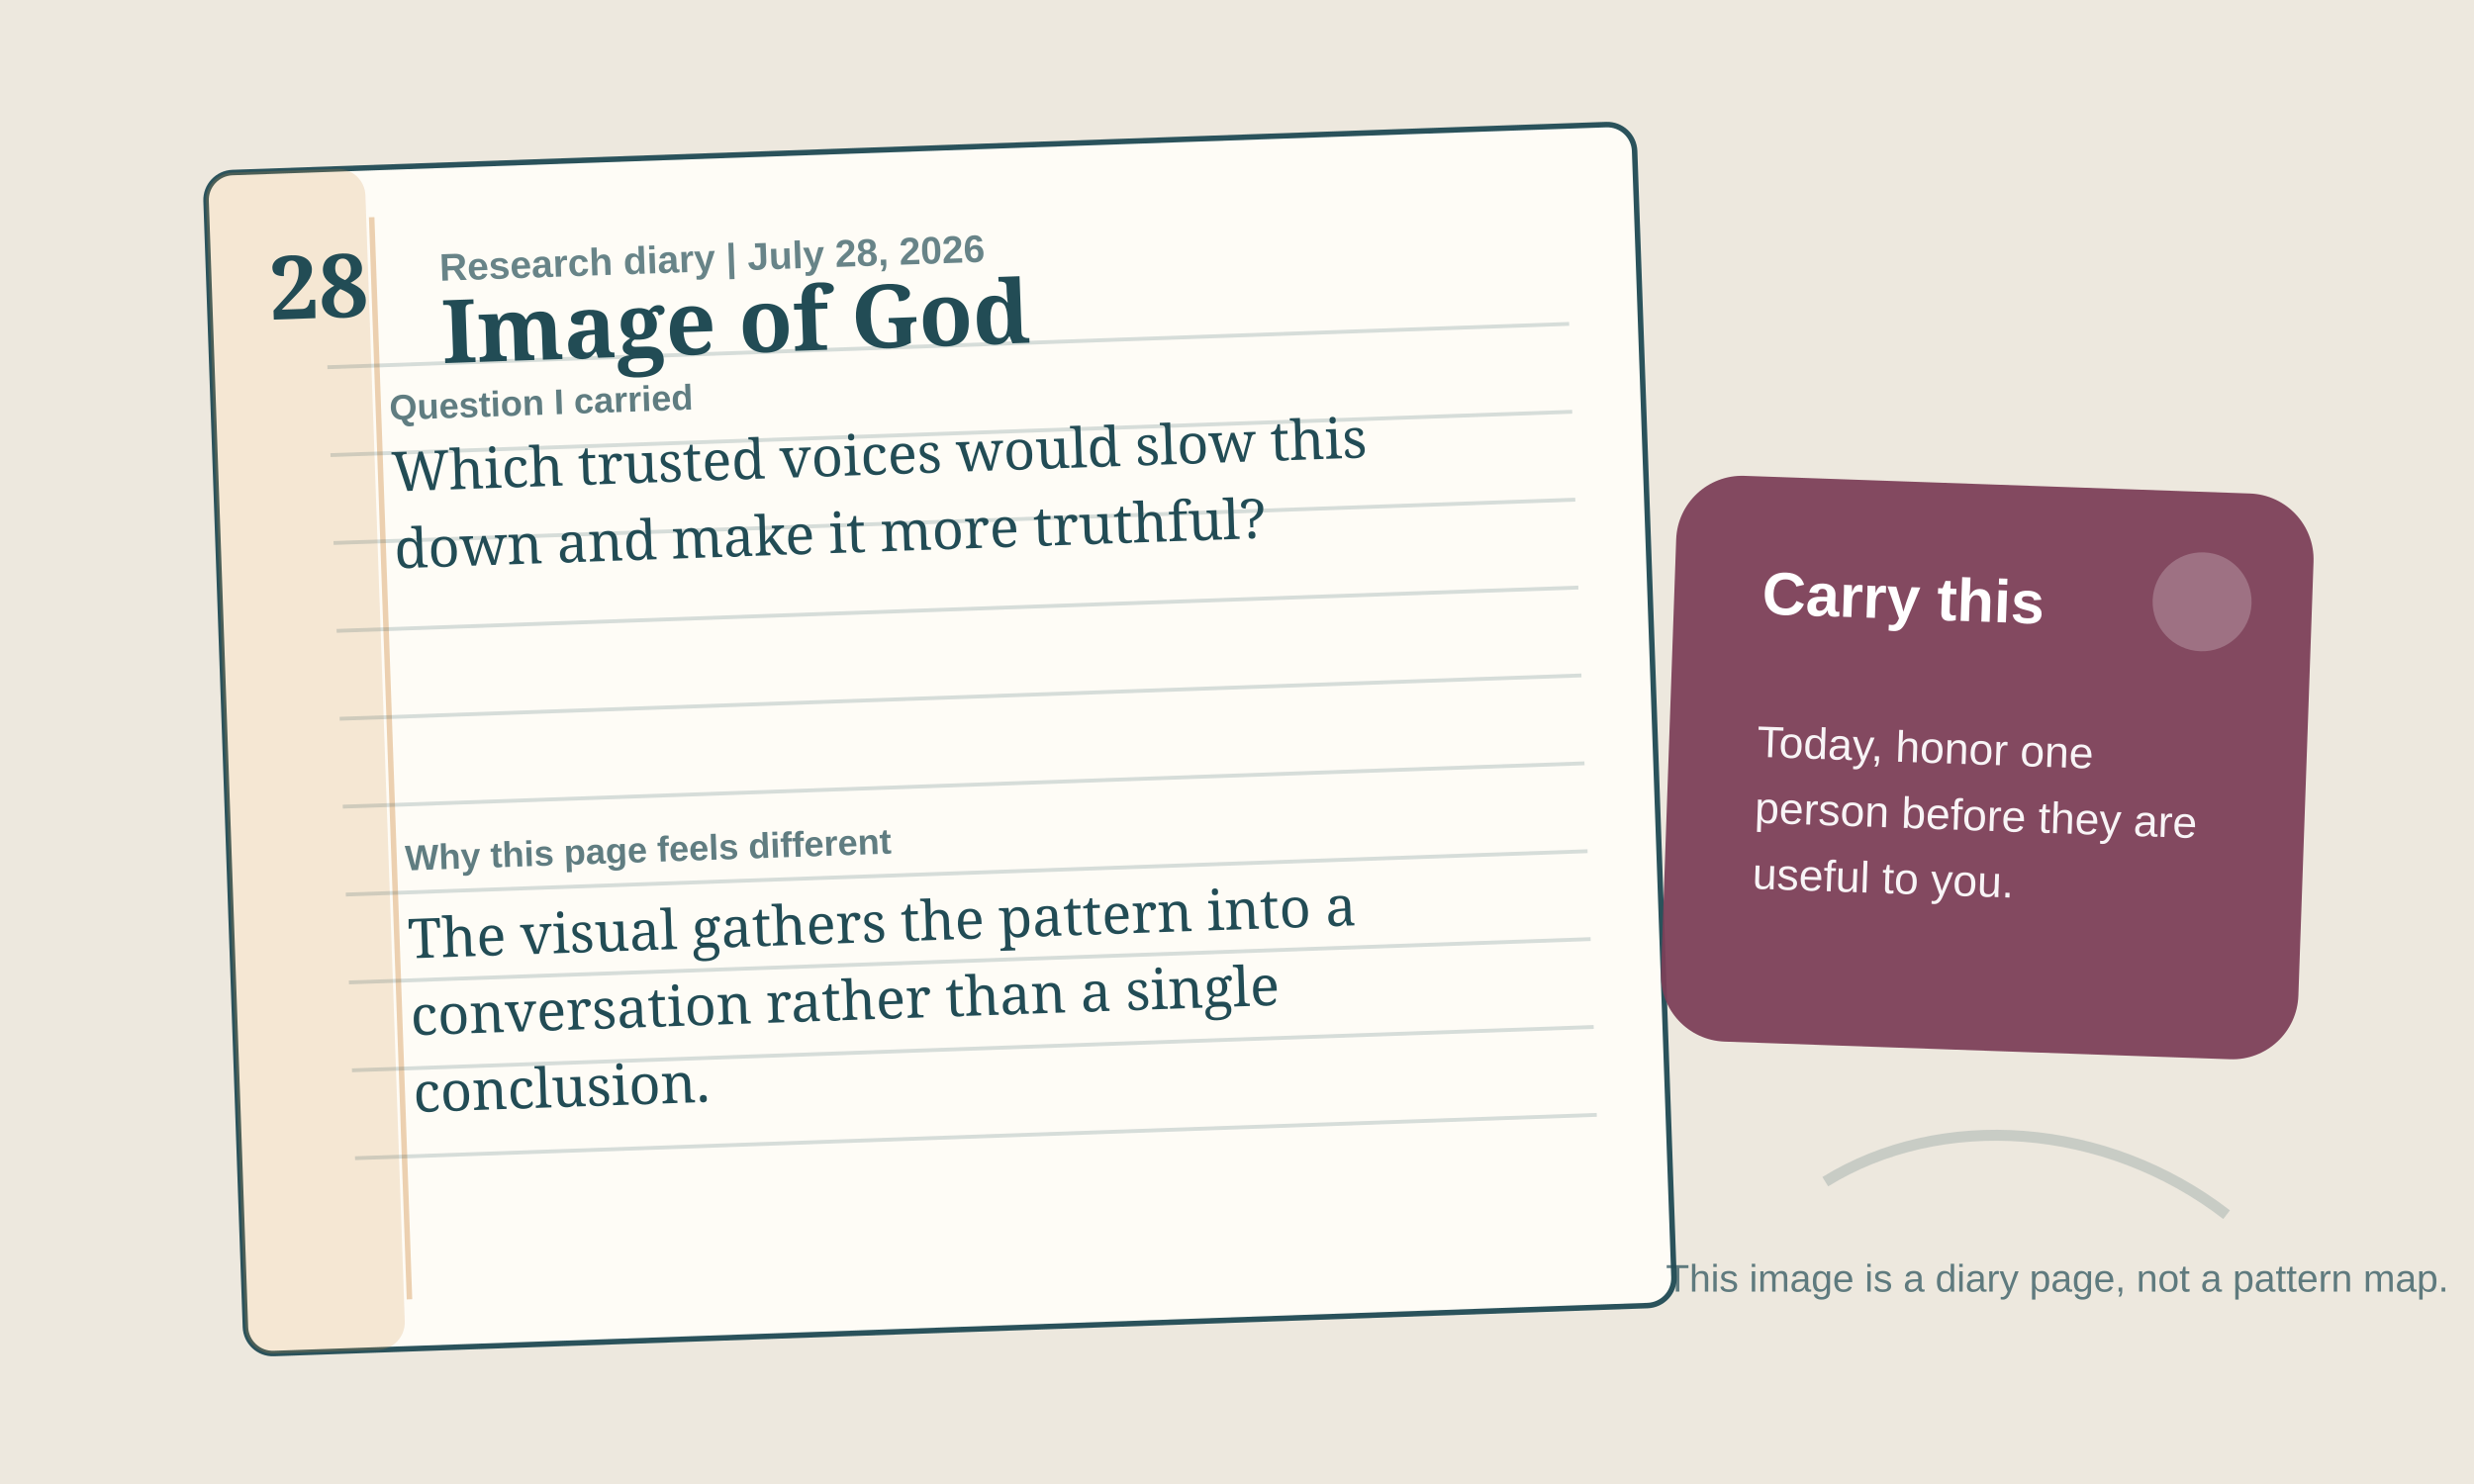
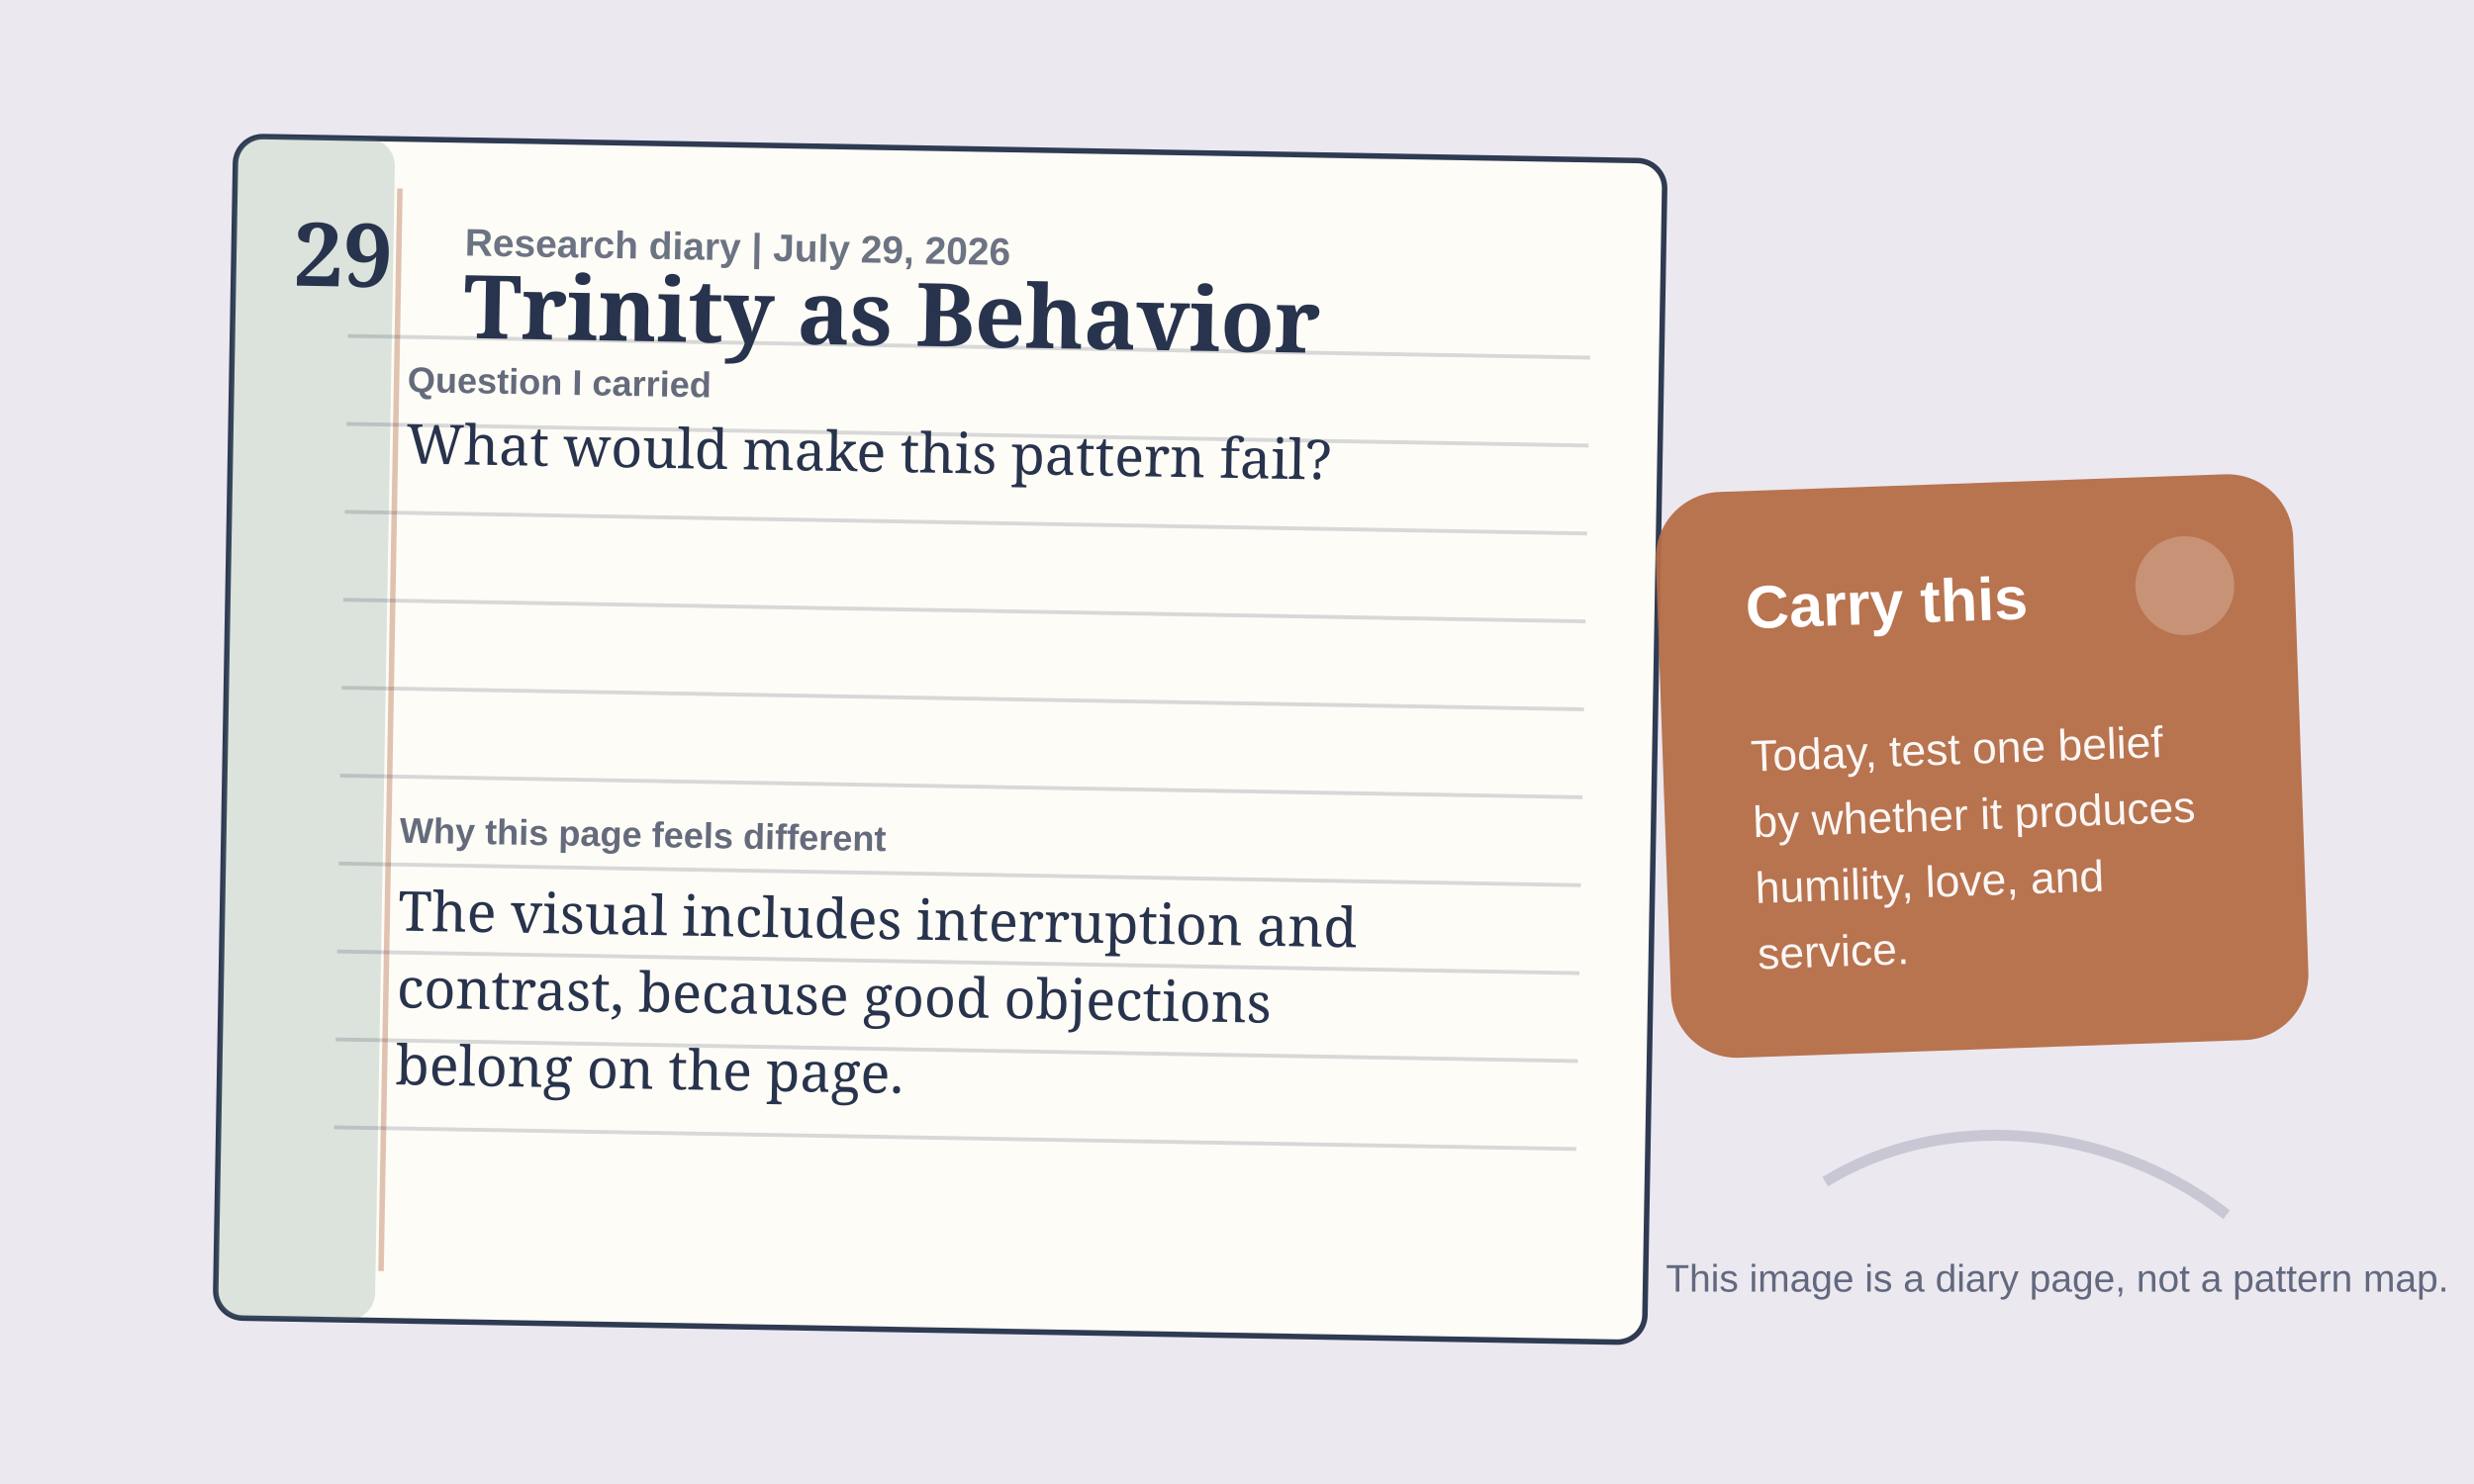
<svg xmlns="http://www.w3.org/2000/svg" width="900" height="540" viewBox="0 0 900 540" role="img" aria-labelledby="title desc">
  <style>
-     .eyebrow { font: 700 14px Arial, sans-serif; letter-spacing: 0; fill: #224c55; opacity: 0.68; }
-     .title { font: 700 32px Georgia, serif; letter-spacing: 0; fill: #224c55; }
-     .diary { font: 20px Georgia, serif; letter-spacing: 0; fill: #224c55; }
-     .label { font: 700 13px Arial, sans-serif; letter-spacing: 0; fill: #224c55; opacity: 0.72; }
+     .eyebrow { font: 700 14px Arial, sans-serif; letter-spacing: 0; fill: #28334d; opacity: 0.68; }
+     .title { font: 700 32px Georgia, serif; letter-spacing: 0; fill: #28334d; }
+     .diary { font: 20px Georgia, serif; letter-spacing: 0; fill: #28334d; }
+     .label { font: 700 13px Arial, sans-serif; letter-spacing: 0; fill: #28334d; opacity: 0.72; }
    .cardtitle { font: 700 22px Arial, sans-serif; letter-spacing: 0; fill: #ffffff; }
    .cardtext { font: 16px Arial, sans-serif; letter-spacing: 0; fill: #ffffff; opacity: 0.94; }
-     .small { font: 14px Arial, sans-serif; letter-spacing: 0; fill: #224c55; opacity: 0.70; }
+     .small { font: 14px Arial, sans-serif; letter-spacing: 0; fill: #28334d; opacity: 0.70; }
  </style>
-   <rect width="900" height="540" fill="#f7efe5" />
-   <rect x="0" y="0" width="900" height="540" fill="#224c55" opacity="0.05" />
-   <g transform="rotate(-2 340 270)">
-     <rect x="82" y="54" width="520" height="430" rx="10" fill="#fffdf7" stroke="#224c55" stroke-width="2" opacity="0.96" />
-     <rect x="82" y="54" width="58" height="430" rx="10" fill="#d18f46" opacity="0.20" />
-     <line x1="142" y1="72" x2="142" y2="466" stroke="#d18f46" stroke-width="2" opacity="0.40" />
-     <line x1="124" y1="126" x2="576" y2="126" stroke="#224c55" stroke-width="1.4" opacity="0.18" />
-     <line x1="124" y1="158" x2="576" y2="158" stroke="#224c55" stroke-width="1.4" opacity="0.18" />
-     <line x1="124" y1="190" x2="576" y2="190" stroke="#224c55" stroke-width="1.4" opacity="0.18" />
-     <line x1="124" y1="222" x2="576" y2="222" stroke="#224c55" stroke-width="1.4" opacity="0.18" />
-     <line x1="124" y1="254" x2="576" y2="254" stroke="#224c55" stroke-width="1.4" opacity="0.18" />
-     <line x1="124" y1="286" x2="576" y2="286" stroke="#224c55" stroke-width="1.4" opacity="0.18" />
-     <line x1="124" y1="318" x2="576" y2="318" stroke="#224c55" stroke-width="1.4" opacity="0.18" />
-     <line x1="124" y1="350" x2="576" y2="350" stroke="#224c55" stroke-width="1.4" opacity="0.18" />
-     <line x1="124" y1="382" x2="576" y2="382" stroke="#224c55" stroke-width="1.4" opacity="0.18" />
-     <line x1="124" y1="414" x2="576" y2="414" stroke="#224c55" stroke-width="1.4" opacity="0.18" />
-     <text x="166" y="96" class="eyebrow">Research diary | July 28, 2026</text>
-     <text x="166" y="126" class="title">Image of God</text>
+   <rect width="900" height="540" fill="#f4f1f8" />
+   <rect x="0" y="0" width="900" height="540" fill="#28334d" opacity="0.05" />
+   <g transform="rotate(1 340 270)">
+     <rect x="82" y="54" width="520" height="430" rx="10" fill="#fffdf7" stroke="#28334d" stroke-width="2" opacity="0.96" />
+     <rect x="82" y="54" width="58" height="430" rx="10" fill="#4f7d73" opacity="0.20" />
+     <line x1="142" y1="72" x2="142" y2="466" stroke="#b56b45" stroke-width="2" opacity="0.40" />
+     <line x1="124" y1="126" x2="576" y2="126" stroke="#28334d" stroke-width="1.4" opacity="0.18" />
+     <line x1="124" y1="158" x2="576" y2="158" stroke="#28334d" stroke-width="1.4" opacity="0.18" />
+     <line x1="124" y1="190" x2="576" y2="190" stroke="#28334d" stroke-width="1.4" opacity="0.18" />
+     <line x1="124" y1="222" x2="576" y2="222" stroke="#28334d" stroke-width="1.4" opacity="0.18" />
+     <line x1="124" y1="254" x2="576" y2="254" stroke="#28334d" stroke-width="1.4" opacity="0.18" />
+     <line x1="124" y1="286" x2="576" y2="286" stroke="#28334d" stroke-width="1.4" opacity="0.18" />
+     <line x1="124" y1="318" x2="576" y2="318" stroke="#28334d" stroke-width="1.4" opacity="0.18" />
+     <line x1="124" y1="350" x2="576" y2="350" stroke="#28334d" stroke-width="1.4" opacity="0.18" />
+     <line x1="124" y1="382" x2="576" y2="382" stroke="#28334d" stroke-width="1.4" opacity="0.18" />
+     <line x1="124" y1="414" x2="576" y2="414" stroke="#28334d" stroke-width="1.4" opacity="0.18" />
+     <text x="166" y="96" class="eyebrow">Research diary | July 29, 2026</text>
+     <text x="166" y="126" class="title">Trinity as Behavior</text>
    <text x="146" y="146" class="label">Question I carried</text>
-     <text x="104" y="108" class="title">28</text>
+     <text x="104" y="108" class="title">29</text>
  </g>
-   <g transform="rotate(-2 340 270)">
-     <text x="146" y="172" class="diary">Which trusted voices would slow this</text>
-     <text x="146" y="200" class="diary">down and make it more truthful?</text>
+   <g transform="rotate(1 340 270)">
+     <text x="146" y="172" class="diary">What would make this pattern fail?</text>
    <text x="146" y="310" class="label">Why this page feels different</text>
-     <text x="146" y="342" class="diary">The visual gathers the pattern into a</text>
-     <text x="146" y="370" class="diary">conversation rather than a single</text>
-     <text x="146" y="398" class="diary">conclusion.</text>
+     <text x="146" y="342" class="diary">The visual includes interruption and</text>
+     <text x="146" y="370" class="diary">contrast, because good objections</text>
+     <text x="146" y="398" class="diary">belong on the page.</text>
  </g>
-   <g transform="rotate(2 714 306)">
-     <rect x="606" y="176" width="232" height="206" rx="24" fill="#7c3f58" opacity="0.94" />
+   <g transform="rotate(-2 714 306)">
+     <rect x="606" y="176" width="232" height="206" rx="24" fill="#b56b45" opacity="0.94" />
    <circle cx="798" cy="216" r="18" fill="#ffffff" opacity="0.22" />
    <text x="638" y="226" class="cardtitle">Carry this</text>
-     <text x="638" y="278" class="cardtext">Today, honor one</text>
-     <text x="638" y="302" class="cardtext">person before they are</text>
-     <text x="638" y="326" class="cardtext">useful to you.</text>
+     <text x="638" y="278" class="cardtext">Today, test one belief</text>
+     <text x="638" y="302" class="cardtext">by whether it produces</text>
+     <text x="638" y="326" class="cardtext">humility, love, and</text>
+     <text x="638" y="350" class="cardtext">service.</text>
  </g>
-   <path d="M664 430 C706 404 766 408 810 442" fill="none" stroke="#224c55" stroke-width="4" opacity="0.18" />
+   <path d="M664 430 C706 404 766 408 810 442" fill="none" stroke="#28334d" stroke-width="4" opacity="0.18" />
  <text x="606" y="470" class="small">This image is a diary page, not a pattern map.</text>
</svg>
